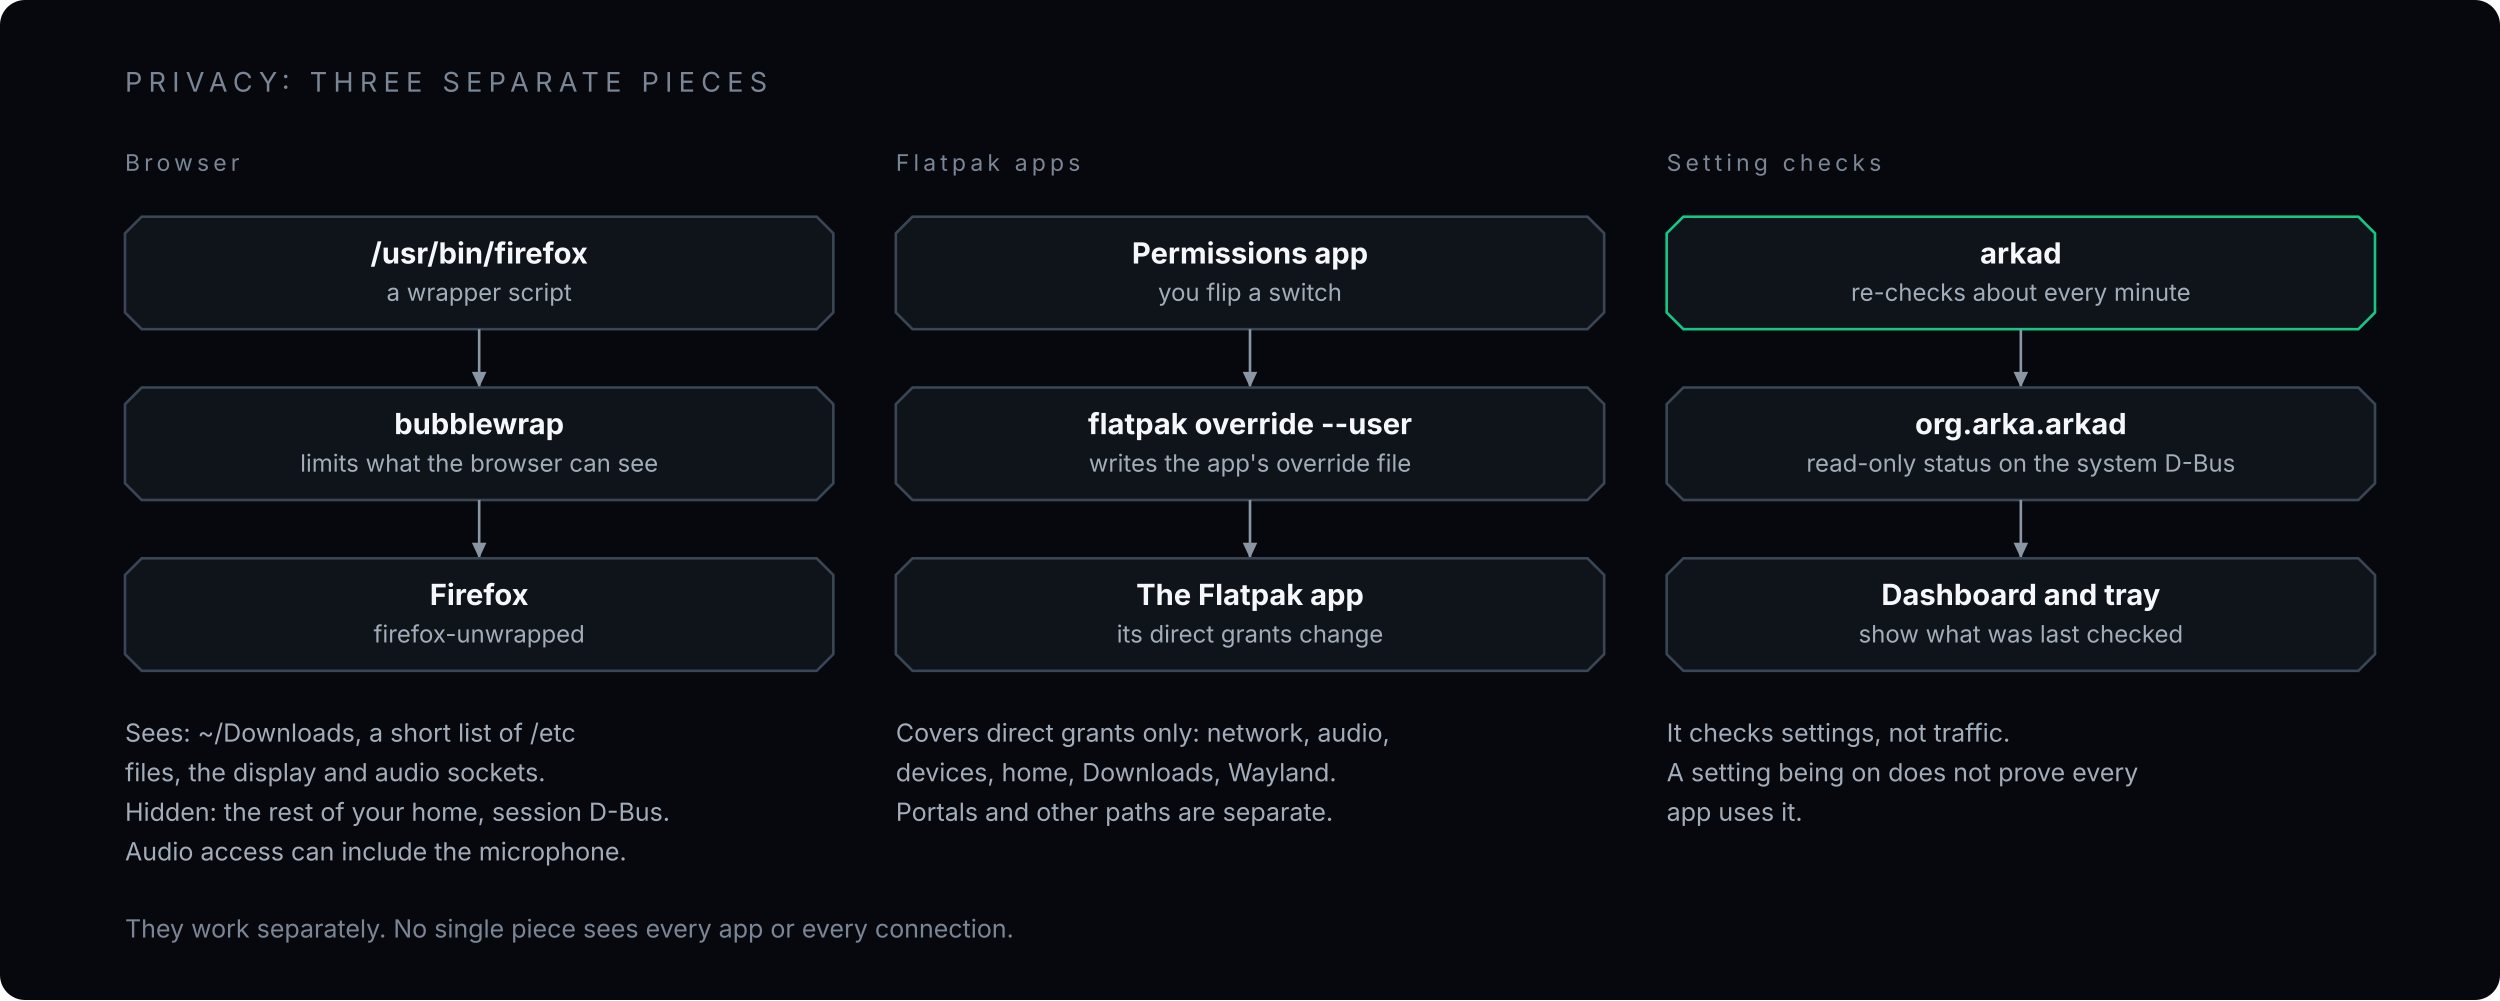
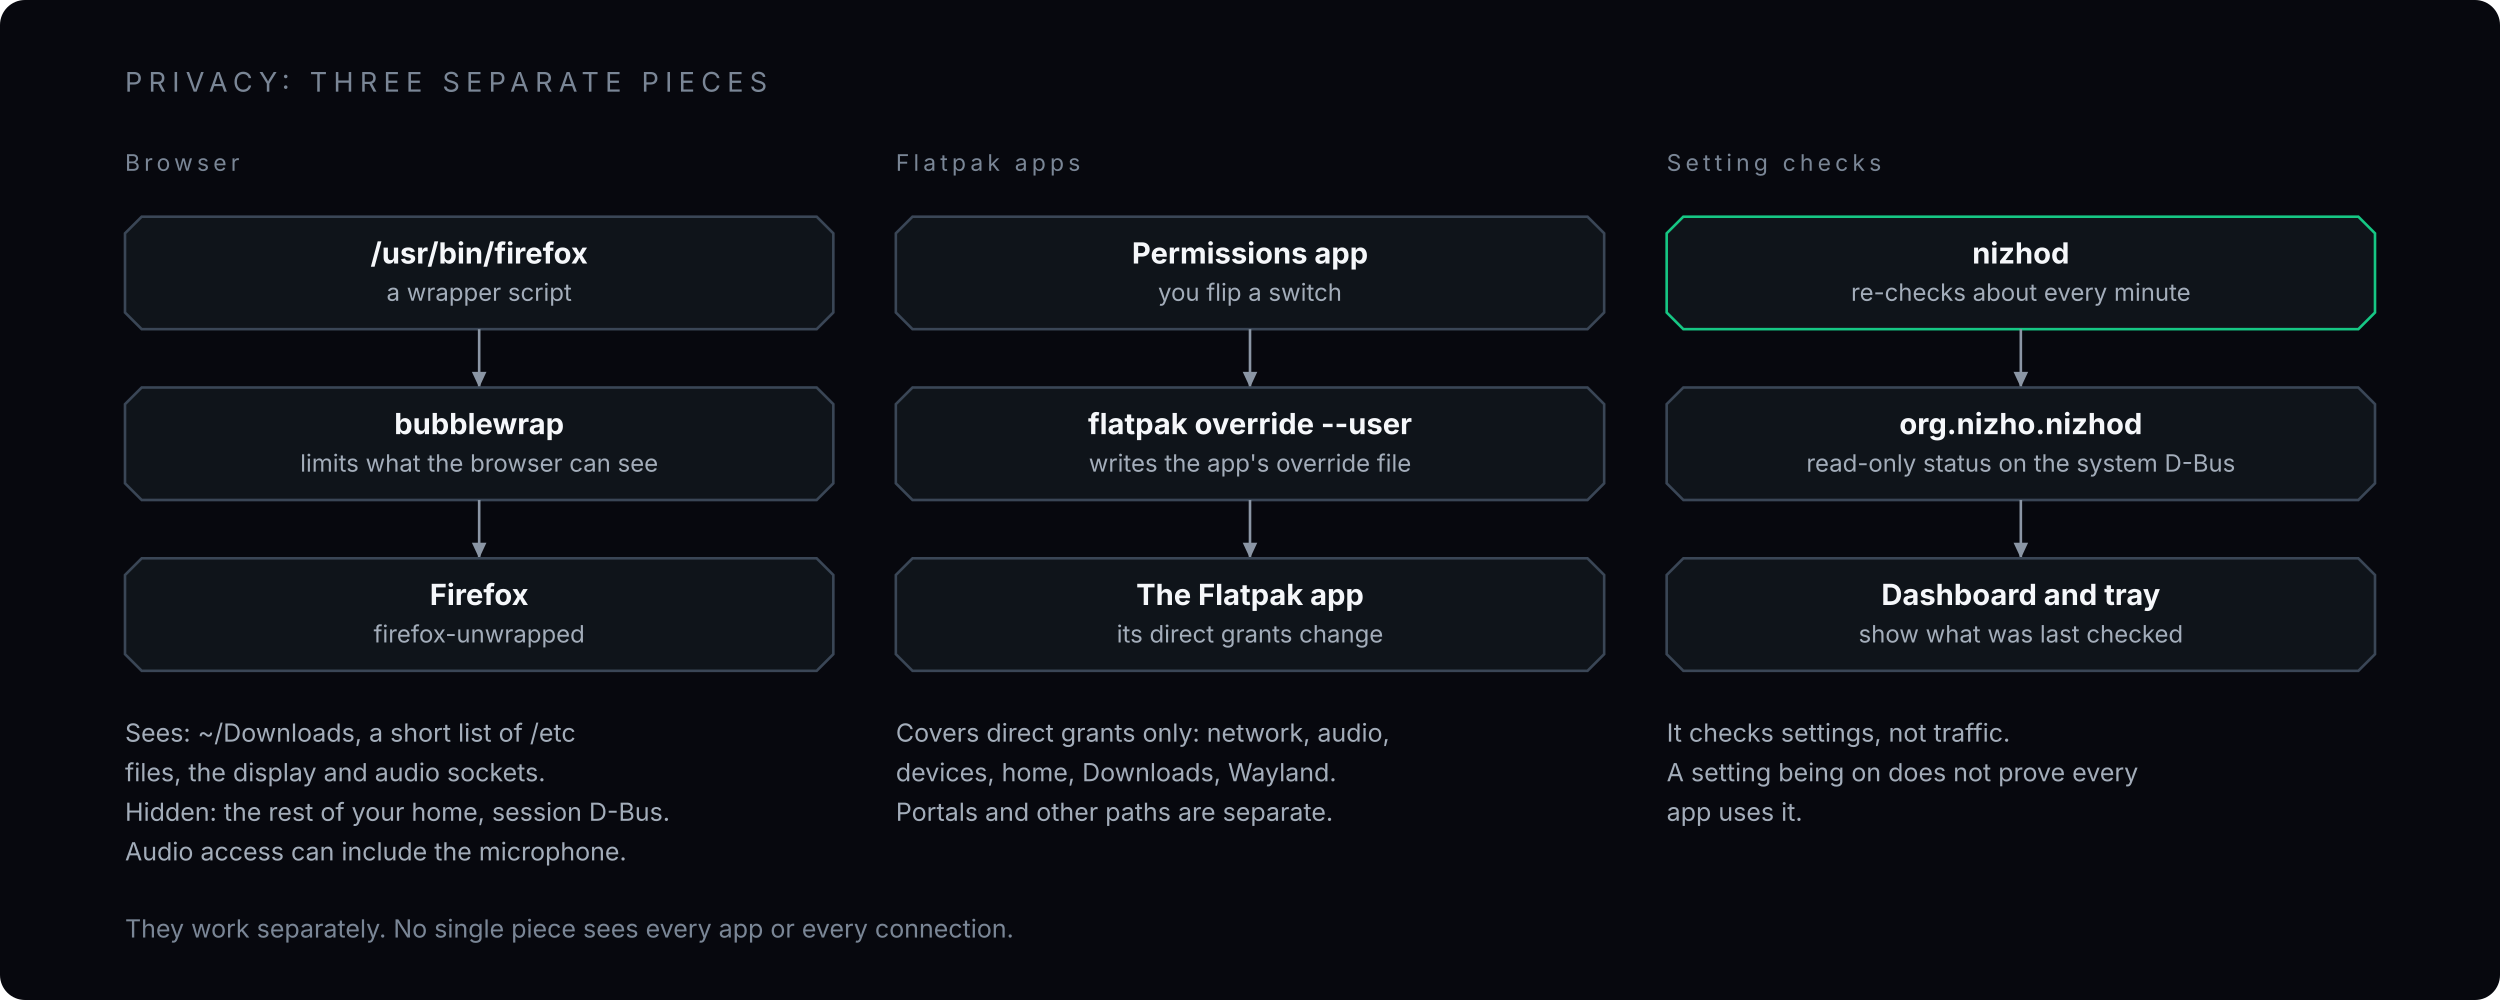
<svg xmlns="http://www.w3.org/2000/svg" width="1200" height="480" viewBox="0 0 1200 480" font-family="Inter, 'Noto Sans', 'Segoe UI', sans-serif">
  <defs>
    <marker id="a" markerWidth="8" markerHeight="8" refX="7.5" refY="4" orient="auto" markerUnits="userSpaceOnUse">
      <path d="M0 0.5L7.5 4L0 7.5Z" fill="#8b96a5" />
    </marker>
  </defs>
  <rect width="1200" height="480" rx="12" fill="#07080e" />
  <text x="60" y="44" text-anchor="start" font-size="13" letter-spacing="3" fill="#7a8696">PRIVACY: THREE SEPARATE PIECES</text>
  <text x="60" y="82" text-anchor="start" font-size="11" letter-spacing="2" fill="#7a8696">Browser</text>
  <path d="M68 104H392L400 112V150L392 158H68L60 150V112Z" fill="#0f141a" stroke="#3a4656" stroke-width="1.25" stroke-linejoin="miter" />
  <text x="230.0" y="126.5" text-anchor="middle" font-size="14" font-weight="700" fill="#f5f7fa">/usr/bin/firefox</text>
  <text x="230.0" y="144.4" text-anchor="middle" font-size="11.5" font-weight="400" fill="#a3adba">a wrapper script</text>
  <path d="M230.0 158 L230.0 186" fill="none" stroke="#8b96a5" stroke-width="1.25" stroke-linejoin="miter" marker-end="url(#a)" />
  <path d="M68 186H392L400 194V232L392 240H68L60 232V194Z" fill="#0f141a" stroke="#3a4656" stroke-width="1.25" stroke-linejoin="miter" />
  <text x="230.0" y="208.4" text-anchor="middle" font-size="14" font-weight="700" fill="#f5f7fa">bubblewrap</text>
  <text x="230.0" y="226.4" text-anchor="middle" font-size="11.5" font-weight="400" fill="#a3adba">limits what the browser can see</text>
  <path d="M230.0 240 L230.0 268" fill="none" stroke="#8b96a5" stroke-width="1.25" stroke-linejoin="miter" marker-end="url(#a)" />
  <path d="M68 268H392L400 276V314L392 322H68L60 314V276Z" fill="#0f141a" stroke="#3a4656" stroke-width="1.25" stroke-linejoin="miter" />
  <text x="230.0" y="290.4" text-anchor="middle" font-size="14" font-weight="700" fill="#f5f7fa">Firefox</text>
  <text x="230.0" y="308.4" text-anchor="middle" font-size="11.5" font-weight="400" fill="#a3adba">firefox-unwrapped</text>
  <text x="60" y="356" text-anchor="start" font-size="12" font-weight="400" fill="#a3adba">Sees: ~/Downloads, a short list of /etc</text>
  <text x="60" y="375" text-anchor="start" font-size="12" font-weight="400" fill="#a3adba">files, the display and audio sockets.</text>
  <text x="60" y="394" text-anchor="start" font-size="12" font-weight="400" fill="#a3adba">Hidden: the rest of your home, session D-Bus.</text>
  <text x="60" y="413" text-anchor="start" font-size="12" font-weight="400" fill="#a3adba">Audio access can include the microphone.</text>
  <text x="430" y="82" text-anchor="start" font-size="11" letter-spacing="2" fill="#7a8696">Flatpak apps</text>
  <path d="M438 104H762L770 112V150L762 158H438L430 150V112Z" fill="#0f141a" stroke="#3a4656" stroke-width="1.25" stroke-linejoin="miter" />
  <text x="600.0" y="126.5" text-anchor="middle" font-size="14" font-weight="700" fill="#f5f7fa">Permissions app</text>
  <text x="600.0" y="144.4" text-anchor="middle" font-size="11.5" font-weight="400" fill="#a3adba">you flip a switch</text>
  <path d="M600.0 158 L600.0 186" fill="none" stroke="#8b96a5" stroke-width="1.25" stroke-linejoin="miter" marker-end="url(#a)" />
  <path d="M438 186H762L770 194V232L762 240H438L430 232V194Z" fill="#0f141a" stroke="#3a4656" stroke-width="1.25" stroke-linejoin="miter" />
  <text x="600.0" y="208.4" text-anchor="middle" font-size="14" font-weight="700" fill="#f5f7fa">flatpak override --user</text>
  <text x="600.0" y="226.4" text-anchor="middle" font-size="11.5" font-weight="400" fill="#a3adba">writes the app's override file</text>
  <path d="M600.0 240 L600.0 268" fill="none" stroke="#8b96a5" stroke-width="1.25" stroke-linejoin="miter" marker-end="url(#a)" />
  <path d="M438 268H762L770 276V314L762 322H438L430 314V276Z" fill="#0f141a" stroke="#3a4656" stroke-width="1.25" stroke-linejoin="miter" />
  <text x="600.0" y="290.4" text-anchor="middle" font-size="14" font-weight="700" fill="#f5f7fa">The Flatpak app</text>
  <text x="600.0" y="308.4" text-anchor="middle" font-size="11.5" font-weight="400" fill="#a3adba">its direct grants change</text>
  <text x="430" y="356" text-anchor="start" font-size="12" font-weight="400" fill="#a3adba">Covers direct grants only: network, audio,</text>
  <text x="430" y="375" text-anchor="start" font-size="12" font-weight="400" fill="#a3adba">devices, home, Downloads, Wayland.</text>
  <text x="430" y="394" text-anchor="start" font-size="12" font-weight="400" fill="#a3adba">Portals and other paths are separate.</text>
  <text x="800" y="82" text-anchor="start" font-size="11" letter-spacing="2" fill="#7a8696">Setting checks</text>
  <path d="M808 104H1132L1140 112V150L1132 158H808L800 150V112Z" fill="#0f141a" stroke="#16c784" stroke-width="1.25" stroke-linejoin="miter" />
-   <text x="970.0" y="126.5" text-anchor="middle" font-size="14" font-weight="700" fill="#f5f7fa">arkad</text>
+   <text x="970.0" y="126.5" text-anchor="middle" font-size="14" font-weight="700" fill="#f5f7fa">nizhod</text>
  <text x="970.0" y="144.4" text-anchor="middle" font-size="11.5" font-weight="400" fill="#a3adba">re-checks about every minute</text>
  <path d="M970.0 158 L970.0 186" fill="none" stroke="#8b96a5" stroke-width="1.25" stroke-linejoin="miter" marker-end="url(#a)" />
  <path d="M808 186H1132L1140 194V232L1132 240H808L800 232V194Z" fill="#0f141a" stroke="#3a4656" stroke-width="1.25" stroke-linejoin="miter" />
-   <text x="970.0" y="208.4" text-anchor="middle" font-size="14" font-weight="700" fill="#f5f7fa">org.arka.arkad</text>
+   <text x="970.0" y="208.4" text-anchor="middle" font-size="14" font-weight="700" fill="#f5f7fa">org.nizho.nizhod</text>
  <text x="970.0" y="226.4" text-anchor="middle" font-size="11.5" font-weight="400" fill="#a3adba">read-only status on the system D-Bus</text>
  <path d="M970.0 240 L970.0 268" fill="none" stroke="#8b96a5" stroke-width="1.25" stroke-linejoin="miter" marker-end="url(#a)" />
  <path d="M808 268H1132L1140 276V314L1132 322H808L800 314V276Z" fill="#0f141a" stroke="#3a4656" stroke-width="1.25" stroke-linejoin="miter" />
  <text x="970.0" y="290.4" text-anchor="middle" font-size="14" font-weight="700" fill="#f5f7fa">Dashboard and tray</text>
  <text x="970.0" y="308.4" text-anchor="middle" font-size="11.5" font-weight="400" fill="#a3adba">show what was last checked</text>
  <text x="800" y="356" text-anchor="start" font-size="12" font-weight="400" fill="#a3adba">It checks settings, not traffic.</text>
  <text x="800" y="375" text-anchor="start" font-size="12" font-weight="400" fill="#a3adba">A setting being on does not prove every</text>
  <text x="800" y="394" text-anchor="start" font-size="12" font-weight="400" fill="#a3adba">app uses it.</text>
  <text x="60" y="450" text-anchor="start" font-size="12" font-weight="400" fill="#7a8696">They work separately. No single piece sees every app or every connection.</text>
</svg>
